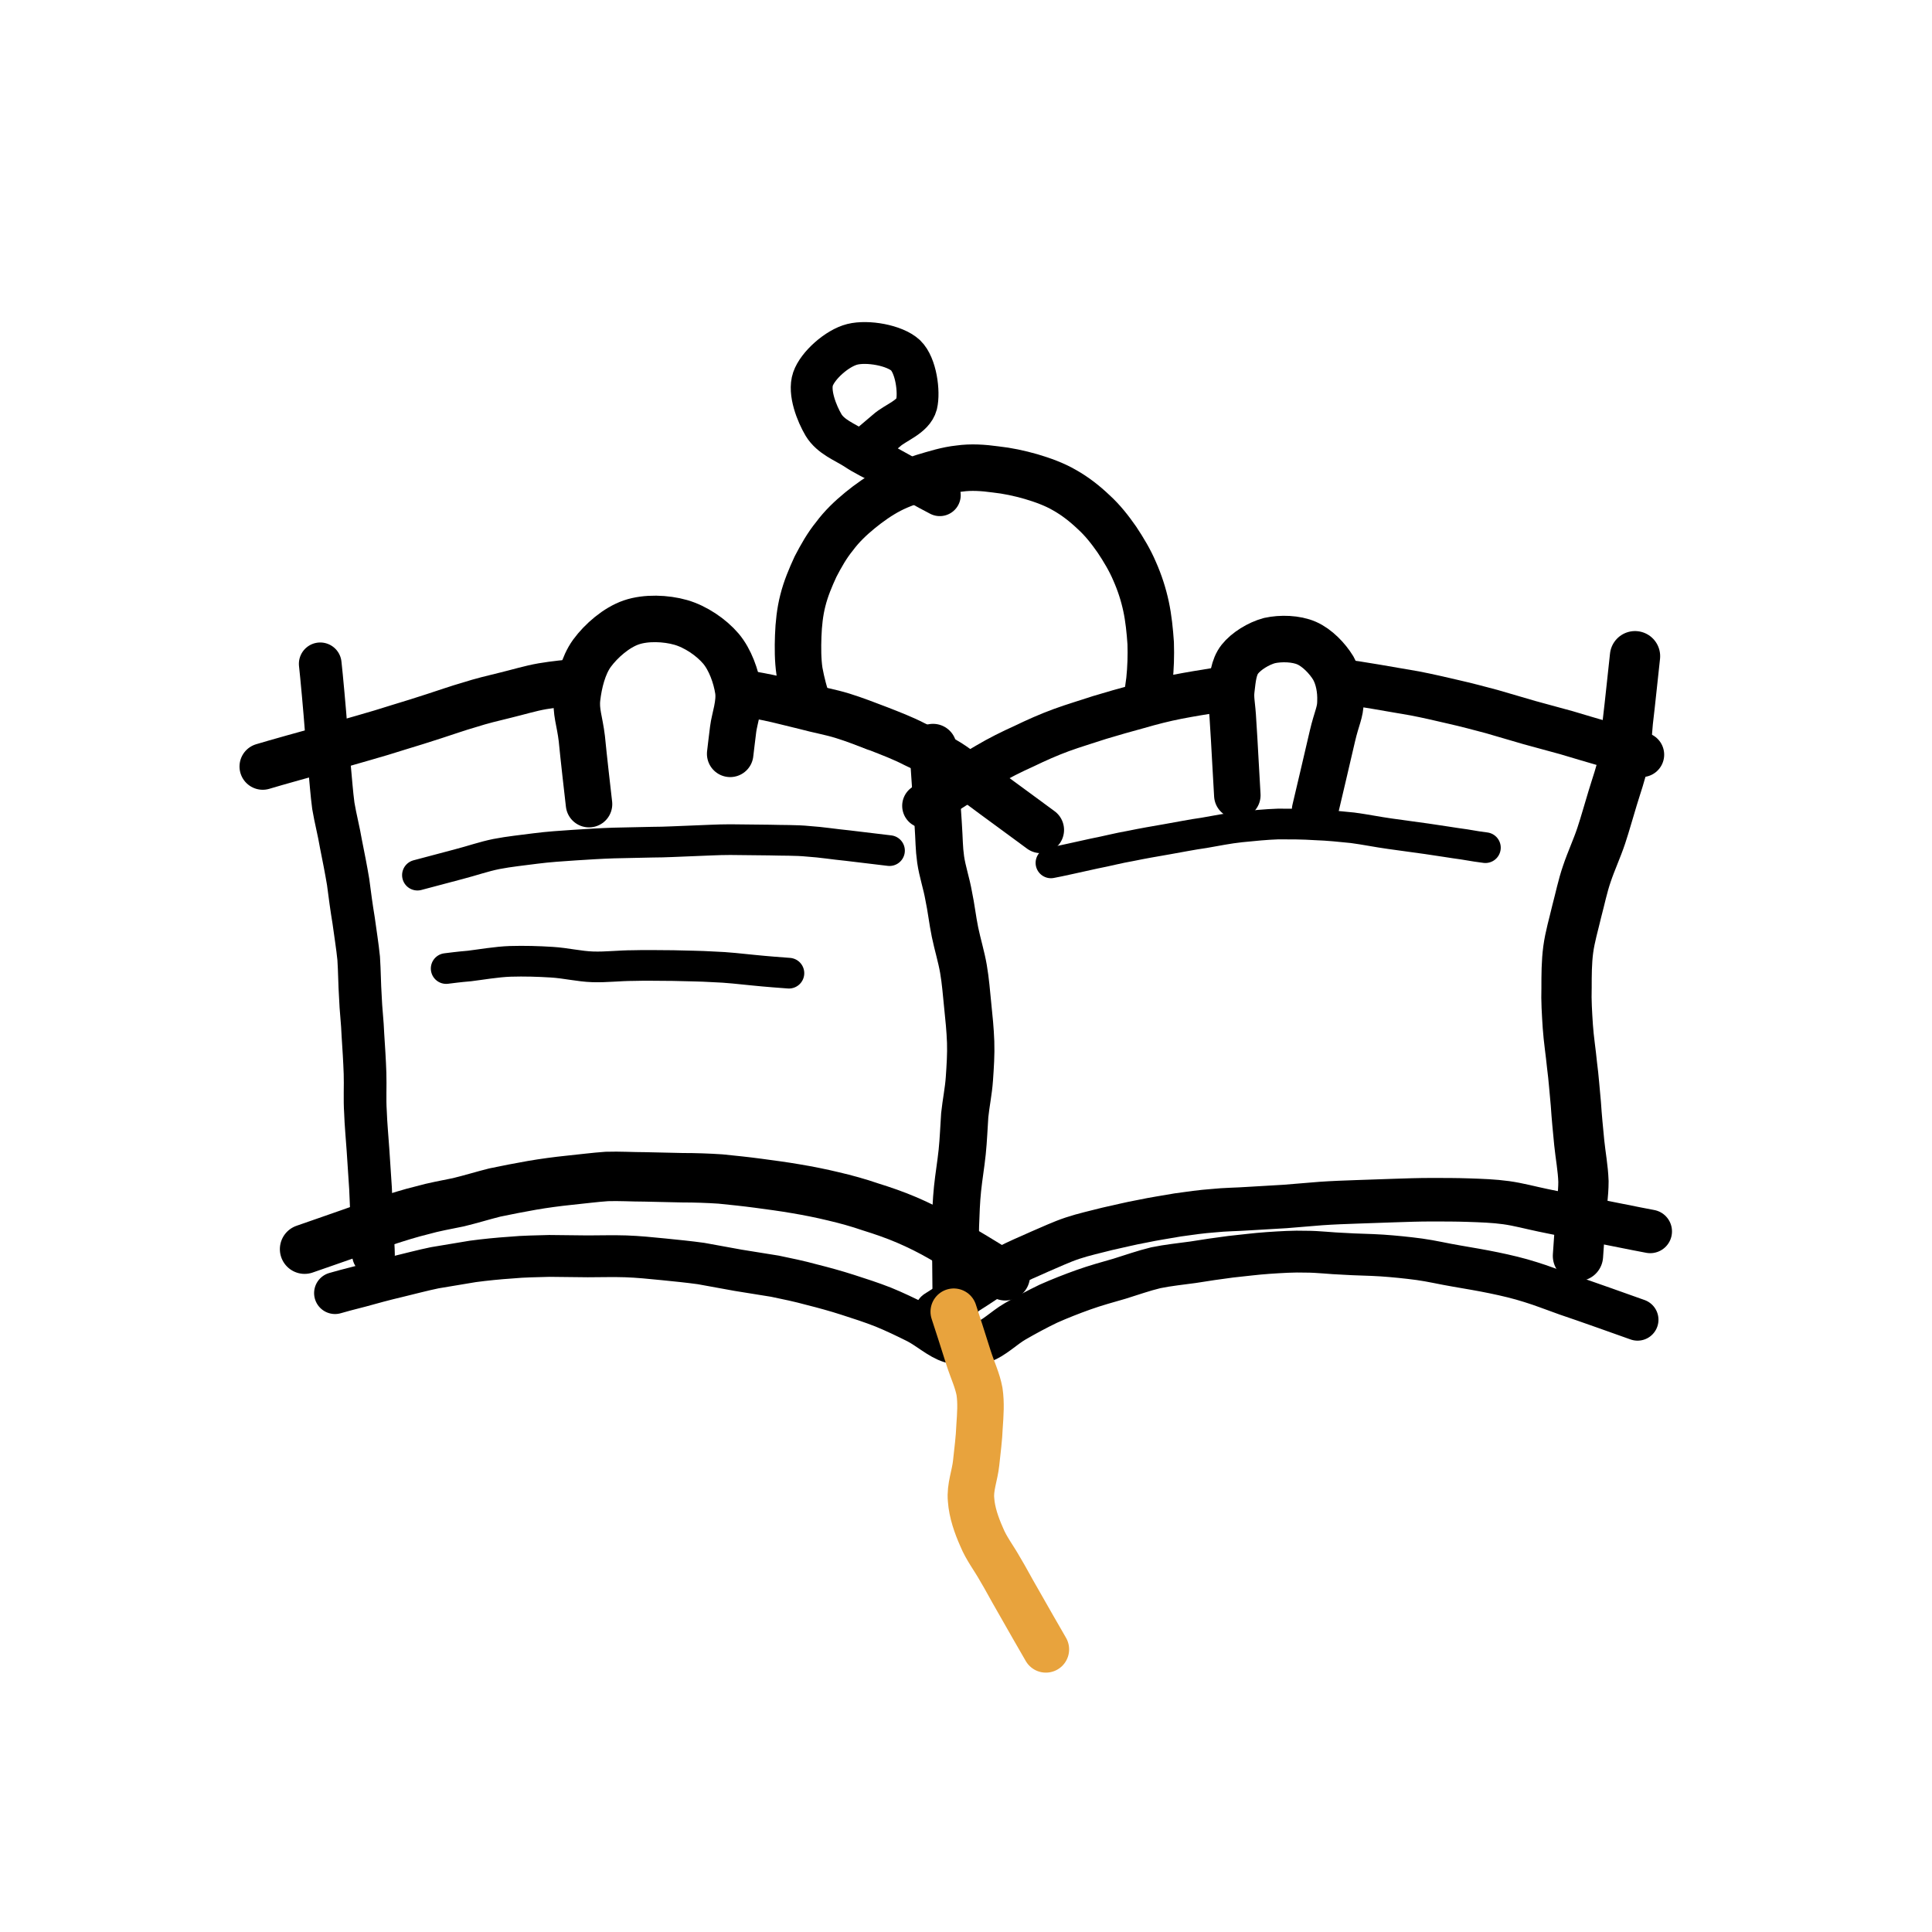
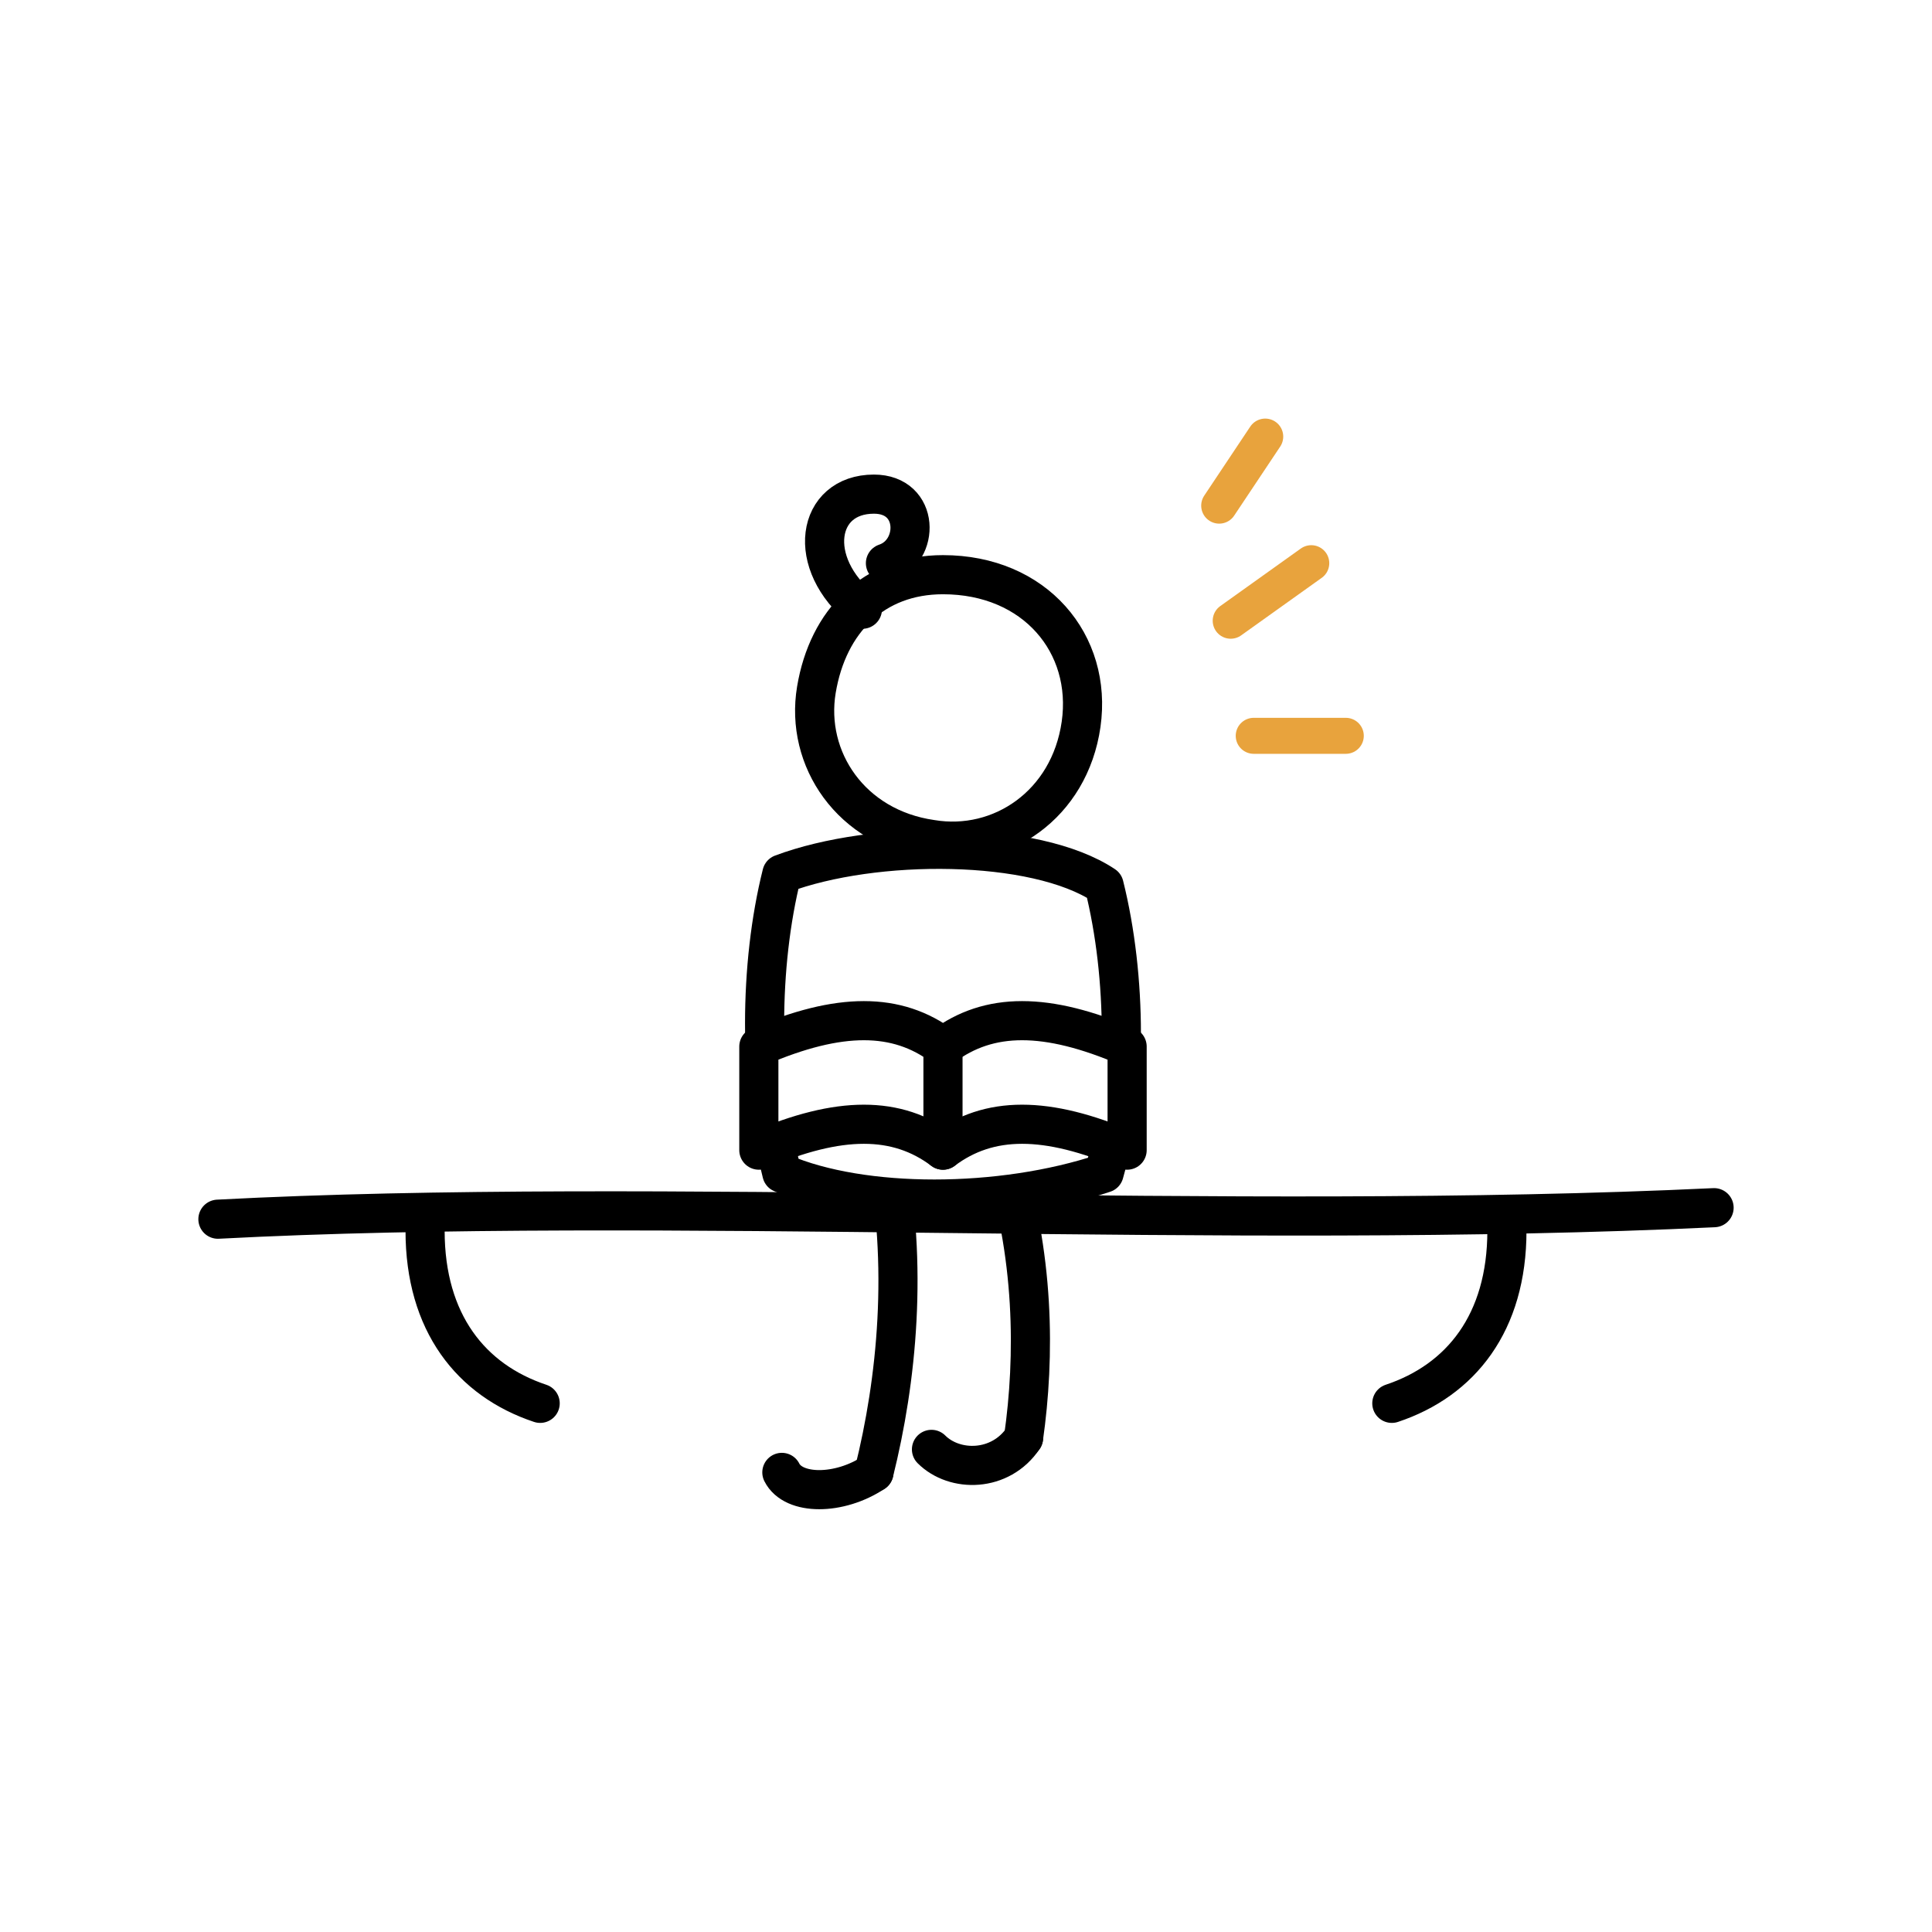
<svg xmlns="http://www.w3.org/2000/svg" viewBox="0 0 512 512" width="512" height="512">
  <rect width="512" height="512" fill="#ffffff" />
-   <g transform="translate(256 256) scale(1.120) translate(-256 -300)" fill="none" stroke="#000000" stroke-width="11" stroke-linecap="round" stroke-linejoin="round">
-     <path d="M256.9 261.9 C255.4 261.9 251.1 261.9 248.4 261.5 C245.7 261.1 243.3 260.3 240.9 259.4 C238.4 258.5 236.0 257.5 233.8 256.2 C231.6 254.9 229.5 253.3 227.6 251.5 C225.7 249.7 223.9 247.7 222.5 245.5 C221.0 243.3 219.8 240.8 218.8 238.3 C217.8 235.8 217.1 233.0 216.6 230.3 C216.2 227.6 216.2 224.7 216.3 221.9 C216.4 219.1 216.7 216.2 217.4 213.5 C218.1 210.7 219.2 208.1 220.4 205.5 C221.7 203.0 223.1 200.5 224.9 198.3 C226.6 196.0 228.7 194.0 230.9 192.2 C233.1 190.4 235.5 188.7 238.0 187.4 C240.5 186.1 243.3 185.2 246.0 184.3 C248.7 183.5 251.5 182.6 254.4 182.3 C257.2 181.9 260.1 182.1 263.0 182.5 C265.8 182.8 268.6 183.4 271.4 184.2 C274.1 185.0 276.9 186.0 279.3 187.4 C281.8 188.8 284.1 190.6 286.2 192.6 C288.3 194.5 290.1 196.8 291.7 199.1 C293.3 201.5 294.8 204.0 295.9 206.6 C297.1 209.3 298.0 212.1 298.6 214.9 C299.2 217.7 299.5 220.7 299.7 223.6 C299.8 226.5 299.7 229.5 299.4 232.4 C299.0 235.4 298.6 238.3 297.7 241.2 C296.9 244.0 295.7 246.9 294.3 249.5 C292.9 252.2 291.3 254.8 289.3 257.1 C287.3 259.4 285.0 261.6 282.5 263.4 C280.0 265.2 277.1 266.6 274.3 267.7 C271.4 268.9 268.3 269.8 265.3 270.4 C262.3 270.9 258.3 272.1 256.1 271.1 C254.0 270.1 253.0 265.6 252.4 264.5" fill="#ffffff" />
-     <path d="M249.8 188.6 C247.6 187.5 240.3 183.4 237.0 181.6 C233.7 179.8 232.2 179.2 229.8 177.6 C227.3 176.0 224.0 174.8 222.3 172.0 C220.7 169.3 218.7 164.3 219.8 161.1 C220.9 157.9 225.5 153.8 229.1 152.9 C232.7 152.0 239.1 153.1 241.7 155.5 C244.2 157.9 245.0 164.2 244.3 167.1 C243.5 170.1 239.3 171.4 237.2 173.3 C235.1 175.1 232.6 177.2 231.6 178.0" stroke-width="9.9" />
-     <path d="M256 262 C222 236 158 228 104 244 C106 284 107 320 110 362 C164 344 222 348 256 372 C290 348 346 343 401 360 C404 322 406 282 408 242 C356 230 292 236 256 262 Z" fill="#ffffff" stroke="none" />
-     <path d="M273.7 267.8 C271.3 266.0 262.9 259.9 259.3 257.2 C255.6 254.6 254.5 253.5 252.0 251.9 C249.4 250.3 246.6 248.8 243.8 247.5 C241.1 246.1 238.2 245.0 235.4 243.9 C232.5 242.8 229.7 241.7 226.8 240.8 C223.9 239.9 220.9 239.4 218.0 238.6 C215.0 237.9 212.1 237.1 209.2 236.5 C206.3 235.9 203.3 235.4 200.3 235.0 C197.4 234.5 194.4 234.1 191.5 233.7 C188.5 233.3 185.6 232.7 182.6 232.5 C179.6 232.2 176.6 232.0 173.6 232.0 C170.7 232.1 167.7 232.5 164.7 232.8 C161.7 233.0 158.8 233.3 155.8 233.8 C152.9 234.3 150.0 235.2 147.1 235.9 C144.2 236.6 141.3 237.3 138.5 238.2 C135.7 239.0 132.9 240.0 130.1 240.9 C127.3 241.8 124.5 242.7 121.8 243.5 C119.0 244.4 116.3 245.2 113.5 246.0 C110.8 246.8 109.2 247.2 105.2 248.4 C101.2 249.5 92.2 252.0 89.6 252.8" stroke-width="11.0" />
-     <path d="M103.2 228.5 C103.5 231.1 104.3 239.9 104.6 244.0 C105.0 248.1 105.1 250.0 105.4 253.0 C105.7 256.1 105.9 259.1 106.3 262.1 C106.8 265.1 107.6 268.1 108.1 271.1 C108.7 274.1 109.3 277.1 109.8 280.1 C110.2 283.2 110.6 286.2 111.1 289.2 C111.5 292.2 112.0 295.2 112.3 298.2 C112.5 301.2 112.5 304.3 112.7 307.3 C112.8 310.3 113.2 313.3 113.3 316.3 C113.5 319.4 113.7 322.4 113.8 325.4 C113.9 328.4 113.7 331.5 113.9 334.5 C114.0 337.5 114.3 340.5 114.5 343.5 C114.7 346.5 114.9 349.5 115.1 352.6 C115.2 355.6 115.4 359.0 115.5 361.6 C115.6 364.2 115.8 367.2 115.8 368.3" stroke-width="10.1" />
-     <path d="M99.5 367.0 C101.3 366.4 107.2 364.3 110.4 363.2 C113.6 362.1 115.9 361.2 118.8 360.3 C121.6 359.4 124.4 358.5 127.3 357.8 C130.1 357.0 133.0 356.5 135.9 355.9 C138.8 355.2 141.7 354.3 144.5 353.6 C147.4 353.0 150.4 352.4 153.3 351.9 C156.2 351.4 159.2 351.0 162.1 350.7 C165.1 350.4 168.1 350.0 171.0 349.8 C174.0 349.7 177.0 349.9 180.0 349.9 C183.0 350.0 185.9 350.0 188.9 350.1 C191.9 350.1 194.9 350.2 197.9 350.4 C200.9 350.7 203.8 351.0 206.8 351.4 C209.8 351.8 212.8 352.2 215.7 352.7 C218.7 353.2 221.7 353.8 224.6 354.5 C227.6 355.2 230.5 356.0 233.4 357.0 C236.3 357.9 239.2 358.9 242.0 360.1 C244.8 361.3 247.6 362.7 250.2 364.2 C252.9 365.7 255.4 367.4 258.0 368.9 C260.5 370.4 264.0 372.6 265.3 373.3" stroke-width="11.7" />
-     <path d="M246.2 262.1 C247.3 261.3 250.6 259.2 253.1 257.6 C255.6 256.0 258.3 254.0 261.1 252.4 C263.8 250.8 266.8 249.3 269.7 248.0 C272.6 246.6 275.5 245.3 278.5 244.2 C281.5 243.1 284.6 242.2 287.6 241.2 C290.6 240.3 293.7 239.4 296.7 238.6 C299.8 237.7 302.9 236.9 306.0 236.3 C309.1 235.7 312.2 235.2 315.3 234.7 C318.4 234.2 321.5 233.7 324.7 233.4 C327.8 233.0 330.9 232.6 334.1 232.5 C337.2 232.3 340.3 232.3 343.5 232.6 C346.6 232.8 349.8 233.4 352.9 233.9 C356.0 234.4 359.1 235.0 362.2 235.5 C365.3 236.1 368.3 236.8 371.3 237.5 C374.4 238.2 377.4 239.0 380.4 239.8 C383.4 240.7 386.3 241.5 389.3 242.4 C392.2 243.2 395.1 244.0 398.1 244.8 C401.0 245.7 403.9 246.5 406.9 247.4 C409.9 248.2 414.4 249.5 415.9 250.0" stroke-width="10.6" />
-     <path d="M414.3 226.7 C414.0 229.3 413.1 238.1 412.6 242.2 C412.2 246.3 412.3 248.3 411.6 251.3 C411.0 254.3 409.9 257.3 409.0 260.3 C408.1 263.2 407.3 266.2 406.3 269.2 C405.3 272.2 403.9 275.2 402.9 278.2 C401.9 281.1 401.3 284.1 400.5 287.1 C399.8 290.1 398.9 293.1 398.5 296.1 C398.1 299.1 398.1 302.2 398.1 305.2 C398.0 308.2 398.2 311.2 398.4 314.3 C398.6 317.3 399.1 320.4 399.4 323.5 C399.8 326.5 400.0 329.6 400.3 332.6 C400.5 335.7 400.8 338.7 401.1 341.8 C401.4 344.8 402.0 347.9 402.1 351.0 C402.1 354.0 401.6 357.1 401.4 360.0 C401.2 363.0 400.9 367.2 400.8 368.6" stroke-width="11.9" />
-     <path d="M417.9 362.8 C415.1 362.3 405.4 360.3 401.1 359.5 C396.9 358.7 395.3 358.4 392.5 357.8 C389.6 357.2 386.7 356.4 383.8 356.0 C380.9 355.6 377.9 355.5 374.9 355.4 C372.0 355.3 369.0 355.3 366.1 355.3 C363.2 355.3 360.2 355.4 357.3 355.5 C354.4 355.6 351.5 355.7 348.6 355.8 C345.7 355.9 342.9 356.0 340.0 356.2 C337.2 356.4 334.3 356.7 331.5 356.9 C328.7 357.1 325.8 357.2 323.0 357.4 C320.2 357.6 317.3 357.6 314.5 357.9 C311.7 358.1 308.9 358.5 306.1 358.9 C303.3 359.4 300.5 359.8 297.7 360.4 C294.9 360.9 292.2 361.6 289.4 362.2 C286.7 362.9 283.9 363.5 281.2 364.4 C278.5 365.3 276.0 366.5 273.4 367.6 C270.8 368.8 268.2 369.8 265.7 371.2 C263.2 372.6 261.2 374.1 258.4 375.9 C255.7 377.6 250.6 380.9 249.0 381.9" stroke-width="10.3" />
-     <path d="M248.2 248.3 C248.4 251.3 249.1 261.7 249.4 266.1 C249.7 270.6 249.6 271.9 250.0 274.8 C250.4 277.6 251.4 280.5 251.9 283.4 C252.5 286.2 252.8 289.1 253.4 292.0 C254.0 294.9 254.9 297.8 255.4 300.7 C255.9 303.6 256.1 306.4 256.4 309.3 C256.7 312.2 257.0 315.1 257.1 318.0 C257.2 320.9 257.0 323.8 256.8 326.7 C256.6 329.6 256.0 332.4 255.7 335.3 C255.5 338.2 255.4 341.1 255.1 344.0 C254.8 346.9 254.3 349.8 254.0 352.7 C253.7 355.6 253.6 358.5 253.5 361.4 C253.4 364.3 253.5 367.0 253.6 370.1 C253.6 373.1 253.7 378.1 253.7 379.7" stroke-width="11.2" />
-     <path d="M106.7 377.4 C107.7 377.1 110.3 376.4 112.7 375.8 C115.2 375.1 118.5 374.2 121.5 373.5 C124.4 372.8 127.4 372.0 130.3 371.4 C133.3 370.9 136.3 370.4 139.3 369.9 C142.3 369.5 145.3 369.2 148.3 369.0 C151.4 368.7 154.4 368.7 157.4 368.6 C160.4 368.6 163.5 368.7 166.5 368.7 C169.5 368.7 172.5 368.6 175.5 368.7 C178.4 368.8 181.4 369.1 184.4 369.4 C187.4 369.7 190.4 370.0 193.3 370.4 C196.2 370.9 199.2 371.5 202.1 372.0 C205.0 372.5 207.9 372.9 210.8 373.4 C213.7 374.0 216.6 374.6 219.5 375.4 C222.3 376.1 225.2 376.9 228.0 377.8 C230.8 378.7 233.6 379.6 236.4 380.7 C239.1 381.8 241.8 383.1 244.4 384.4 C247.1 385.8 249.7 388.2 252.3 389.0 C254.8 389.8 257.4 389.8 259.9 389.0 C262.5 388.2 265.0 385.6 267.6 384.1 C270.2 382.6 272.8 381.2 275.5 379.9 C278.2 378.7 281.0 377.6 283.8 376.6 C286.6 375.6 289.5 374.8 292.3 374.0 C295.2 373.1 298.0 372.1 300.9 371.4 C303.8 370.8 306.8 370.5 309.7 370.1 C312.7 369.6 315.6 369.2 318.6 368.8 C321.6 368.5 324.5 368.1 327.5 367.9 C330.5 367.7 333.5 367.5 336.5 367.6 C339.4 367.6 342.4 368.0 345.4 368.1 C348.4 368.3 351.4 368.3 354.4 368.5 C357.3 368.7 360.3 369.0 363.3 369.4 C366.2 369.8 369.1 370.5 372.1 371.0 C375.0 371.5 378.0 372.0 380.9 372.6 C383.8 373.2 386.8 373.9 389.6 374.8 C392.5 375.7 393.9 376.3 398.1 377.8 C402.3 379.2 412.1 382.7 414.9 383.7" stroke-width="9.9" />
-     <path d="M166.8 261.7 C166.5 259.1 165.5 250.4 165.1 246.2 C164.6 242.0 163.6 239.8 164.0 236.5 C164.4 233.1 165.4 228.9 167.5 226.0 C169.7 223.0 173.3 219.9 176.8 218.7 C180.3 217.5 185.0 217.7 188.5 218.7 C192.0 219.7 195.7 222.2 198.0 224.9 C200.2 227.5 201.6 231.5 202.1 234.7 C202.6 237.9 201.2 241.5 200.9 244.0 C200.6 246.5 200.3 248.8 200.2 249.8" fill="#ffffff" />
-     <path d="M320.2 259.6 C320.0 256.7 319.5 246.5 319.2 242.3 C319.0 238.1 318.5 236.9 318.8 234.5 C319.1 232.0 319.3 229.3 320.8 227.4 C322.3 225.5 325.2 223.7 327.8 223.0 C330.5 222.4 334.1 222.5 336.6 223.6 C339.1 224.7 341.5 227.2 342.9 229.5 C344.2 231.8 344.7 234.7 344.6 237.4 C344.6 240.0 343.7 241.3 342.7 245.6 C341.7 249.9 339.3 260.2 338.6 263.1" fill="#ffffff" />
-     <path d="M126.2 278.5 C127.8 278.1 132.9 276.7 136.0 275.9 C139.1 275.1 141.9 274.1 144.9 273.5 C148.0 272.9 151.1 272.6 154.1 272.2 C157.2 271.8 160.3 271.6 163.3 271.4 C166.4 271.2 169.5 271.0 172.6 270.9 C175.6 270.8 178.7 270.8 181.8 270.7 C184.9 270.7 187.9 270.5 191.0 270.4 C194.1 270.3 197.1 270.1 200.2 270.1 C203.3 270.1 206.4 270.2 209.5 270.2 C212.6 270.3 215.7 270.2 218.7 270.5 C221.8 270.7 224.8 271.2 227.9 271.5 C231.1 271.9 236.2 272.5 237.9 272.7" stroke-width="7.26" />
-     <path d="M133.0 300.6 C133.9 300.5 136.0 300.2 138.5 300.0 C141.0 299.7 145.0 299.0 148.2 298.9 C151.5 298.8 154.8 298.9 158.0 299.1 C161.3 299.3 164.5 300.1 167.7 300.2 C170.9 300.3 174.0 299.9 177.2 299.9 C180.3 299.8 183.5 299.9 186.7 299.9 C189.9 300.0 193.0 300.0 196.2 300.2 C199.4 300.3 202.8 300.7 205.8 301.0 C208.7 301.3 212.7 301.6 214.1 301.7" stroke-width="7.26" />
-     <path d="M276.1 275.6 C277.8 275.3 283.1 274.1 286.3 273.4 C289.4 272.8 292.0 272.1 294.9 271.6 C297.8 271.0 300.7 270.5 303.6 270.0 C306.5 269.5 309.4 268.9 312.3 268.5 C315.2 268.0 318.1 267.4 321.0 267.1 C324.0 266.8 326.9 266.5 329.9 266.4 C332.8 266.4 335.8 266.4 338.7 266.6 C341.7 266.7 344.6 267.0 347.5 267.3 C350.5 267.7 353.4 268.3 356.3 268.7 C359.2 269.1 362.1 269.5 365.0 269.9 C367.9 270.3 371.4 270.9 373.7 271.2 C376.0 271.6 378.0 271.9 378.9 272.0" stroke-width="7.26" />
-     <path d="M253.1 381.8 C253.7 383.6 255.6 389.5 256.6 392.7 C257.6 395.8 258.7 398.0 259.2 400.7 C259.6 403.4 259.4 406.1 259.2 409.0 C259.1 411.8 258.7 414.7 258.4 417.6 C258.1 420.5 256.9 423.4 257.2 426.3 C257.4 429.3 258.5 432.4 259.7 435.1 C260.8 437.8 262.6 440.1 264.0 442.6 C265.5 445.1 266.4 446.9 268.2 450.0 C270.0 453.2 273.8 459.8 274.9 461.7" stroke="#e8a33d" />
+   <g transform="translate(256 256) scale(3.050) translate(-157 -70)" fill="none" stroke="#000000" stroke-width="3.4" stroke-linecap="round" stroke-linejoin="round">
+     <path d="M92 92 C130 90 180 93 222 91" />
+     <path d="M110 93 C110 101 114 106 120 108" />
+     <path d="M204 93 C204 101 200 106 194 108" />
+     <path d="M150 86 C152 96 151 106 149 114" />
+     <path d="M149 114 C146 116 142 116 141 114" />
+     <path d="M160 86 C163 95 163 104 162 111" />
+     <path d="M162 111 C160 114 156 114 154 112" />
+     <path d="M141 62 C149 59 163 59 169 63 C171 71 171 81 169 88 C160 91 148 91 141 88 C139 80 139 70 141 62 Z" fill="#ffffff" />
+     <path d="M155 36 C163 36 168 42 167 49 C166 56 160 60 154 59 C147 58 143 52 144 46 C145 40 149 36 155 36 Z" fill="#ffffff" />
+     <path d="M148 39 C143 35 144 29 149 29 C153 29 153 34 150 35" />
+     <path d="M139 77 C146 74 151 74 155 77 C159 74 164 74 171 77 C171 80 171 83 171 86 C164 83 159 83 155 86 C151 83 146 83 139 86 C139 83 139 80 139 77 Z" fill="#ffffff" />
+     <path d="M155 77 C155 80 155 83 155 86" />
+   </g>
+   <g transform="translate(256 256) scale(3.050) translate(-157 -70)" fill="none" stroke="#e8a33d" stroke-width="3.128" stroke-linecap="round">
+     <path d="M180 40 L187 35" />
+     <path d="M182 50 L190 50" />
+     <path d="M179 30 L183 24" />
  </g>
</svg>
